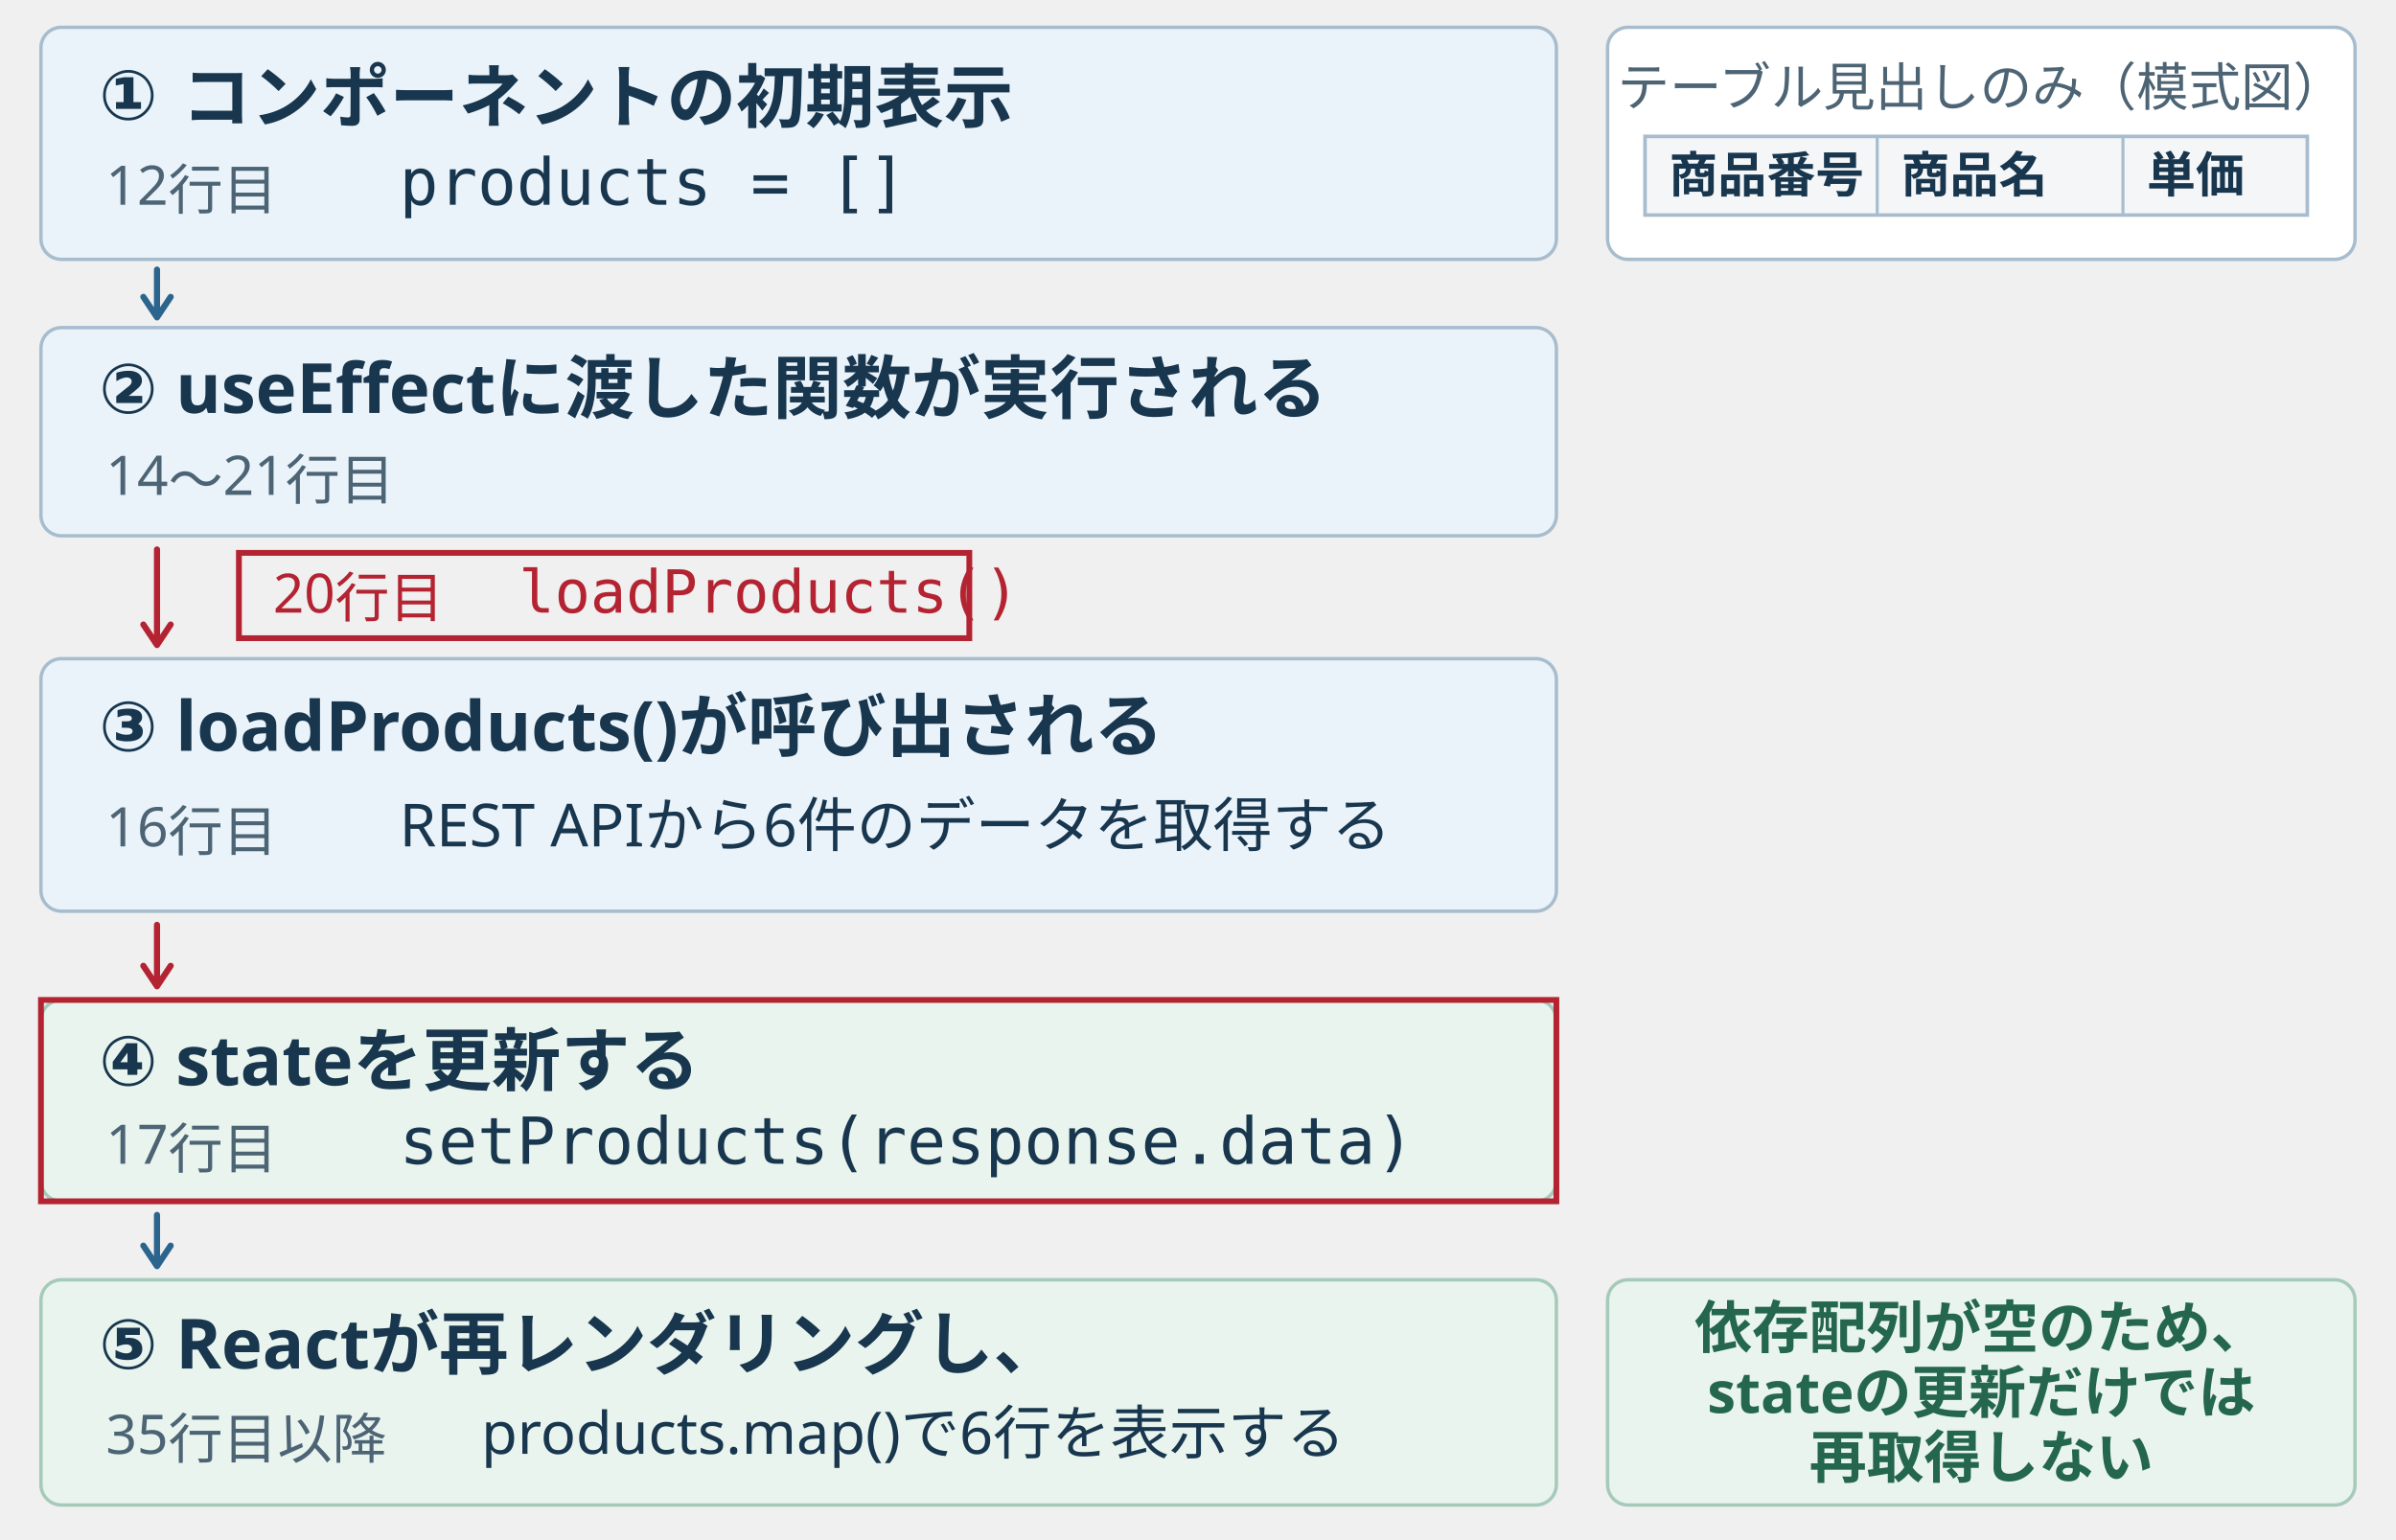
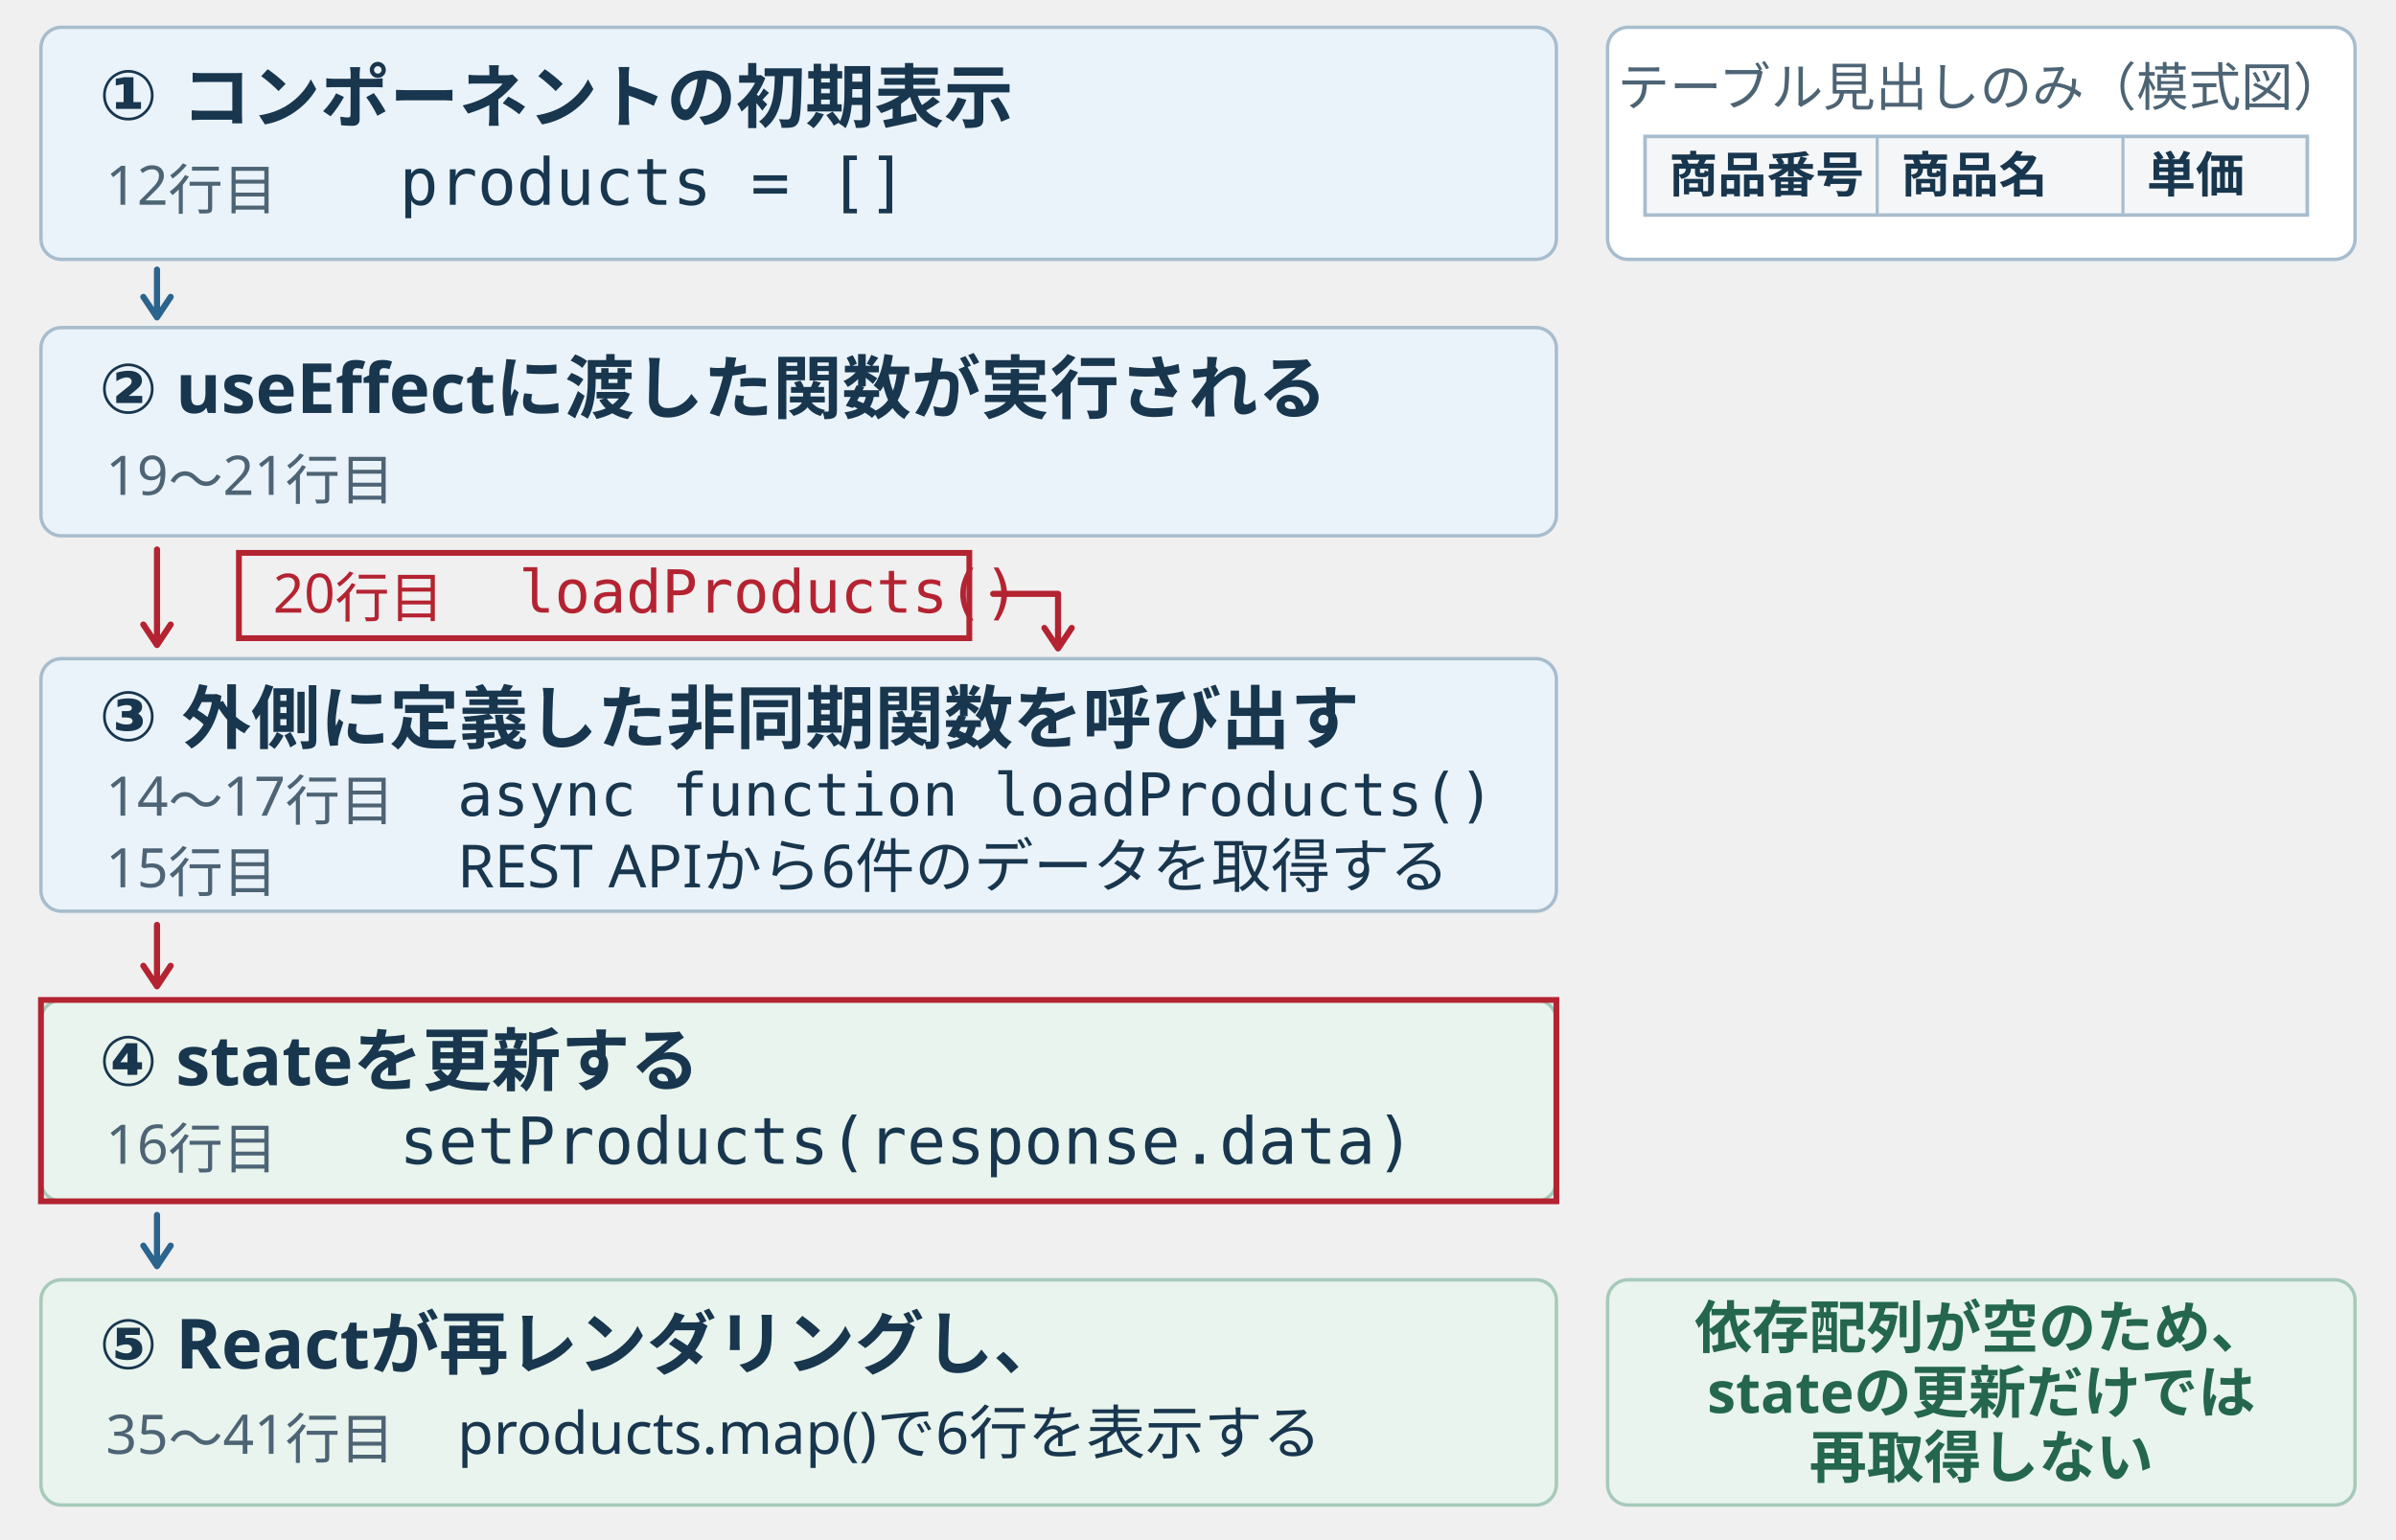
<svg xmlns="http://www.w3.org/2000/svg" width="702" height="451" viewBox="0 0 702 451" font-family="Meiryo, sans-serif" role="img">
  <rect x="12" y="8" width="444" height="68" rx="6" fill="#eaf3fa" stroke="#a7bdce" stroke-width="1" />
  <text x="29" y="35" font-size="20.3" fill="#18364e" text-anchor="start" font-weight="700" xml:space="preserve">① コンポーネントの初期表示</text>
  <text x="31" y="60" font-size="16.0" fill="#4d6475" text-anchor="start" xml:space="preserve">12行目</text>
  <text x="117" y="60" font-size="19.0" fill="#18364e" text-anchor="start" font-family="Consolas, MS Gothic, monospace" xml:space="preserve">products = []</text>
  <rect x="471" y="8" width="219" height="68" rx="6" fill="#fff" stroke="#a7bdce" stroke-width="1" />
  <text x="580.5" y="31" font-size="15.3" fill="#4d6475" text-anchor="middle" xml:space="preserve">テーブル見出しのみ（模式図）</text>
  <rect x="482" y="40" width="194" height="23" rx="0" fill="#fff" stroke="#a7bdce" stroke-width="1" />
  <rect x="482" y="40" width="194" height="23" rx="0" fill="#f4f6f8" stroke="#a7bdce" stroke-width="1" />
  <text x="489" y="56.33" font-size="14.3" fill="#18364e" text-anchor="start" font-weight="700" xml:space="preserve">商品番号</text>
  <path d="M550 40v23" fill="none" stroke="#a7bdce" stroke-width="0.9" stroke-linecap="round" stroke-linejoin="round" />
  <text x="557" y="56.33" font-size="14.3" fill="#18364e" text-anchor="start" font-weight="700" xml:space="preserve">商品名</text>
  <path d="M622 40v23" fill="none" stroke="#a7bdce" stroke-width="0.9" stroke-linecap="round" stroke-linejoin="round" />
  <text x="629" y="56.33" font-size="14.3" fill="#18364e" text-anchor="start" font-weight="700" xml:space="preserve">単価</text>
  <path d="M46 79V93M42 87L46 93L50 87" fill="none" stroke="#2b648d" stroke-width="1.8" stroke-linecap="round" stroke-linejoin="round" />
  <rect x="12" y="96" width="444" height="61" rx="6" fill="#eaf3fa" stroke="#a7bdce" stroke-width="1" />
  <text x="29" y="121" font-size="20.3" fill="#18364e" text-anchor="start" font-weight="700" xml:space="preserve">② useEffectに渡した関数が実行される</text>
-   <text x="31" y="145" font-size="16.0" fill="#4d6475" text-anchor="start" xml:space="preserve">14～21行目</text>
+   <text x="31" y="145" font-size="16.0" fill="#4d6475" text-anchor="start" xml:space="preserve">19～21行目</text>
  <path d="M46 161V189M42 183L46 189L50 183" fill="none" stroke="#b42331" stroke-width="1.8" stroke-linecap="round" stroke-linejoin="round" />
  <rect x="70" y="162" width="214" height="25" rx="0" fill="none" stroke="#b42331" stroke-width="1.7" />
  <text x="80" y="179.5" font-size="15.9" fill="#b42331" text-anchor="start" xml:space="preserve">20行目</text>
  <text x="152" y="179.5" font-size="17.4" fill="#b42331" text-anchor="start" font-family="Consolas, MS Gothic, monospace" xml:space="preserve">loadProducts()</text>
+   <path d="M291 174H310V190m-4 -6 4 6 4 -6" fill="none" stroke="#b42331" stroke-width="1.8" stroke-linecap="round" stroke-linejoin="round" />
  <rect x="12" y="193" width="444" height="74" rx="6" fill="#eaf3fa" stroke="#a7bdce" stroke-width="1" />
-   <text x="29" y="220" font-size="20.3" fill="#18364e" text-anchor="start" font-weight="700" xml:space="preserve">③ loadProducts()が呼び出される</text>
-   <text x="31" y="248" font-size="16.0" fill="#4d6475" text-anchor="start" xml:space="preserve">16行目</text>
-   <text x="117" y="248" font-size="17.4" fill="#18364e" text-anchor="start" xml:space="preserve">REST APIから6件のデータを取得する</text>
+   <text x="29" y="217" font-size="20.3" fill="#18364e" text-anchor="start" font-weight="700" xml:space="preserve">③ 外側に定義した非同期関数を呼び出す</text>
+   <text x="31" y="239" font-size="16.0" fill="#4d6475" text-anchor="start" xml:space="preserve">14～17行目</text>
+   <text x="134" y="239" font-size="17.4" fill="#18364e" text-anchor="start" font-family="Consolas, MS Gothic, monospace" xml:space="preserve">async function loadProducts()</text>
+   <text x="31" y="260" font-size="16.0" fill="#4d6475" text-anchor="start" xml:space="preserve">15行目</text>
+   <text x="134" y="260" font-size="17.4" fill="#18364e" text-anchor="start" xml:space="preserve">REST APIから6件のデータを取得する</text>
  <path d="M46 271V289M42 283L46 289L50 283" fill="none" stroke="#b42331" stroke-width="1.8" stroke-linecap="round" stroke-linejoin="round" />
  <rect x="12" y="293" width="444" height="59" rx="6" fill="#e8f4ed" stroke="#a6caba" stroke-width="1" />
  <rect x="12" y="293" width="444" height="59" rx="0" fill="none" stroke="#b42331" stroke-width="1.7" />
  <text x="29" y="318" font-size="20.3" fill="#18364e" text-anchor="start" font-weight="700" xml:space="preserve">④ stateを更新する</text>
-   <text x="31" y="341" font-size="16.0" fill="#4d6475" text-anchor="start" xml:space="preserve">17行目</text>
+   <text x="31" y="341" font-size="16.0" fill="#4d6475" text-anchor="start" xml:space="preserve">16行目</text>
  <text x="117" y="341" font-size="19.0" fill="#18364e" text-anchor="start" font-family="Consolas, MS Gothic, monospace" xml:space="preserve">setProducts(response.data)</text>
  <path d="M46 356V371M42 365L46 371L50 365" fill="none" stroke="#2b648d" stroke-width="1.8" stroke-linecap="round" stroke-linejoin="round" />
  <rect x="12" y="375" width="444" height="66" rx="6" fill="#e8f4ed" stroke="#a6caba" stroke-width="1" />
  <text x="29" y="401" font-size="20.3" fill="#18364e" text-anchor="start" font-weight="700" xml:space="preserve">⑤ Reactが再レンダリングし、</text>
-   <text x="31" y="426" font-size="16.0" fill="#4d6475" text-anchor="start" xml:space="preserve">35行目以降</text>
-   <text x="141" y="426" font-size="17.2" fill="#18364e" text-anchor="start" xml:space="preserve">products.map()で6行を表示する</text>
+   <text x="31" y="426" font-size="16.0" fill="#4d6475" text-anchor="start" xml:space="preserve">35～41行目</text>
+   <text x="134" y="426" font-size="17.2" fill="#18364e" text-anchor="start" xml:space="preserve">products.map()で6行を表示する</text>
  <rect x="471" y="375" width="219" height="66" rx="6" fill="#e8f4ed" stroke="#a6caba" stroke-width="1" />
  <text x="580.5" y="395" font-size="16.8" fill="#24664e" text-anchor="middle" font-weight="700" xml:space="preserve">依存配列が空のため、</text>
  <text x="580.5" y="414" font-size="16.8" fill="#24664e" text-anchor="middle" font-weight="700" xml:space="preserve">stateの更新だけでは</text>
  <text x="580.5" y="433" font-size="16.8" fill="#24664e" text-anchor="middle" font-weight="700" xml:space="preserve">再取得しない</text>
</svg>
